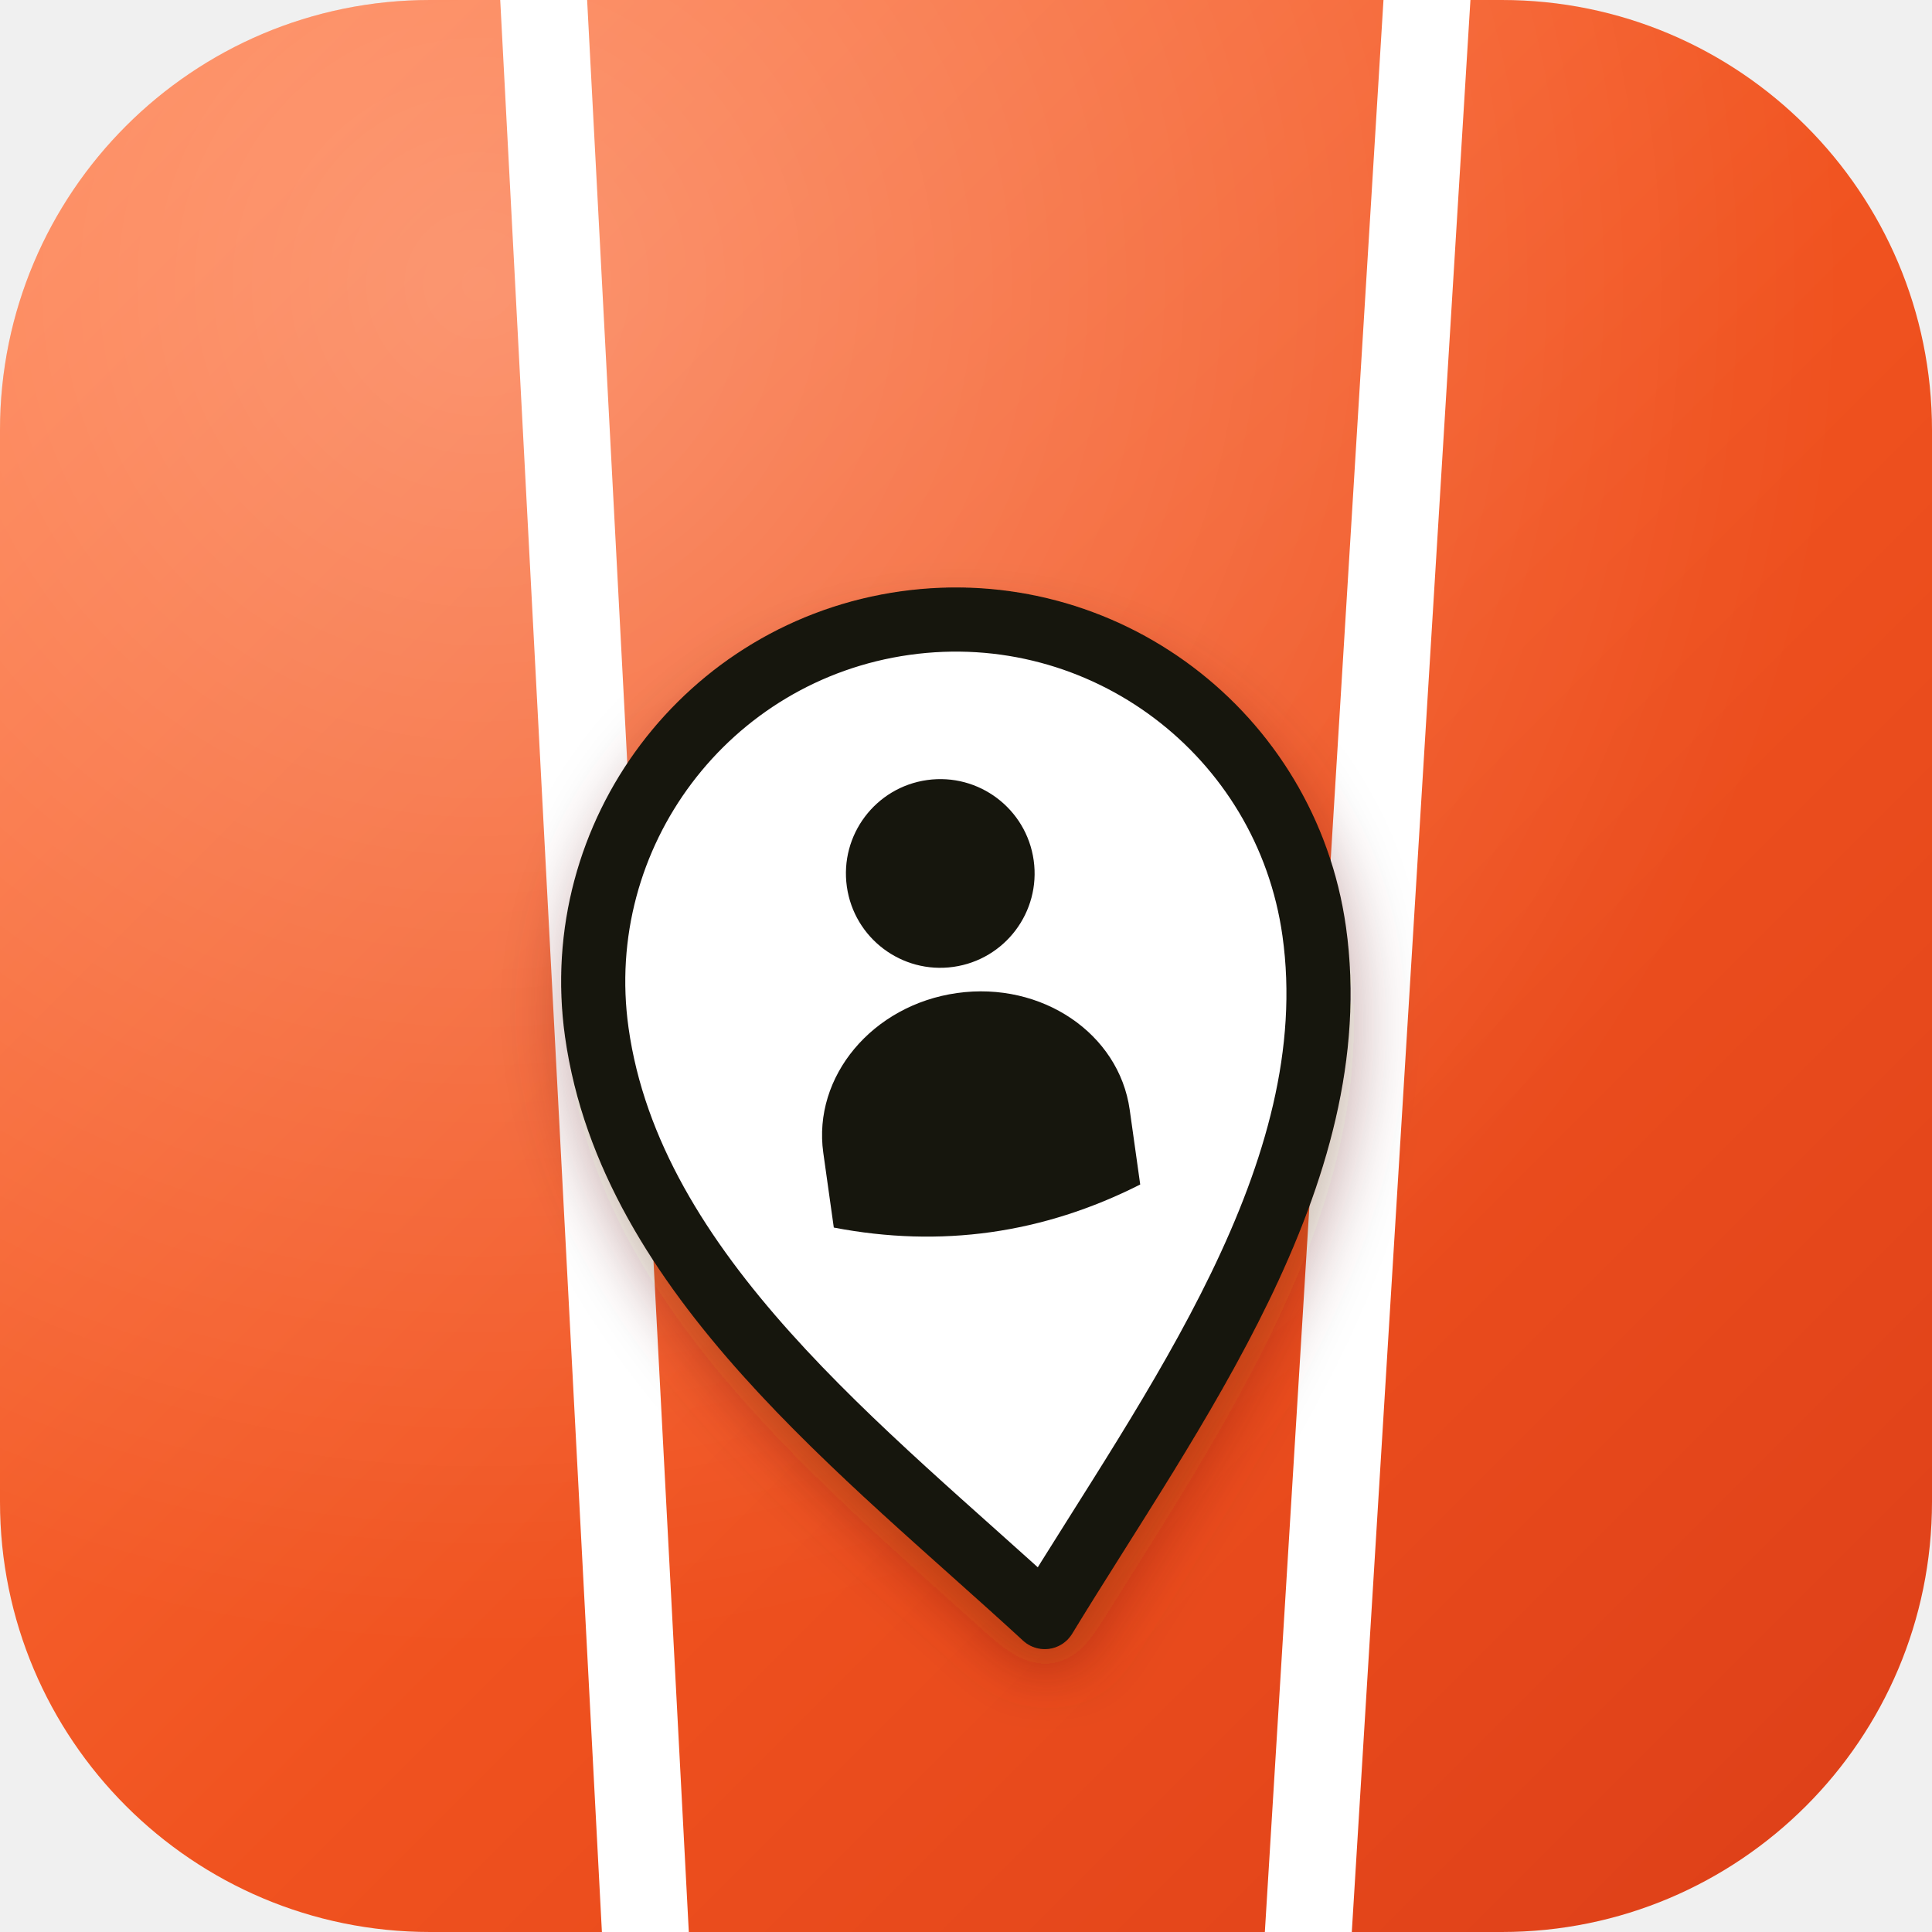
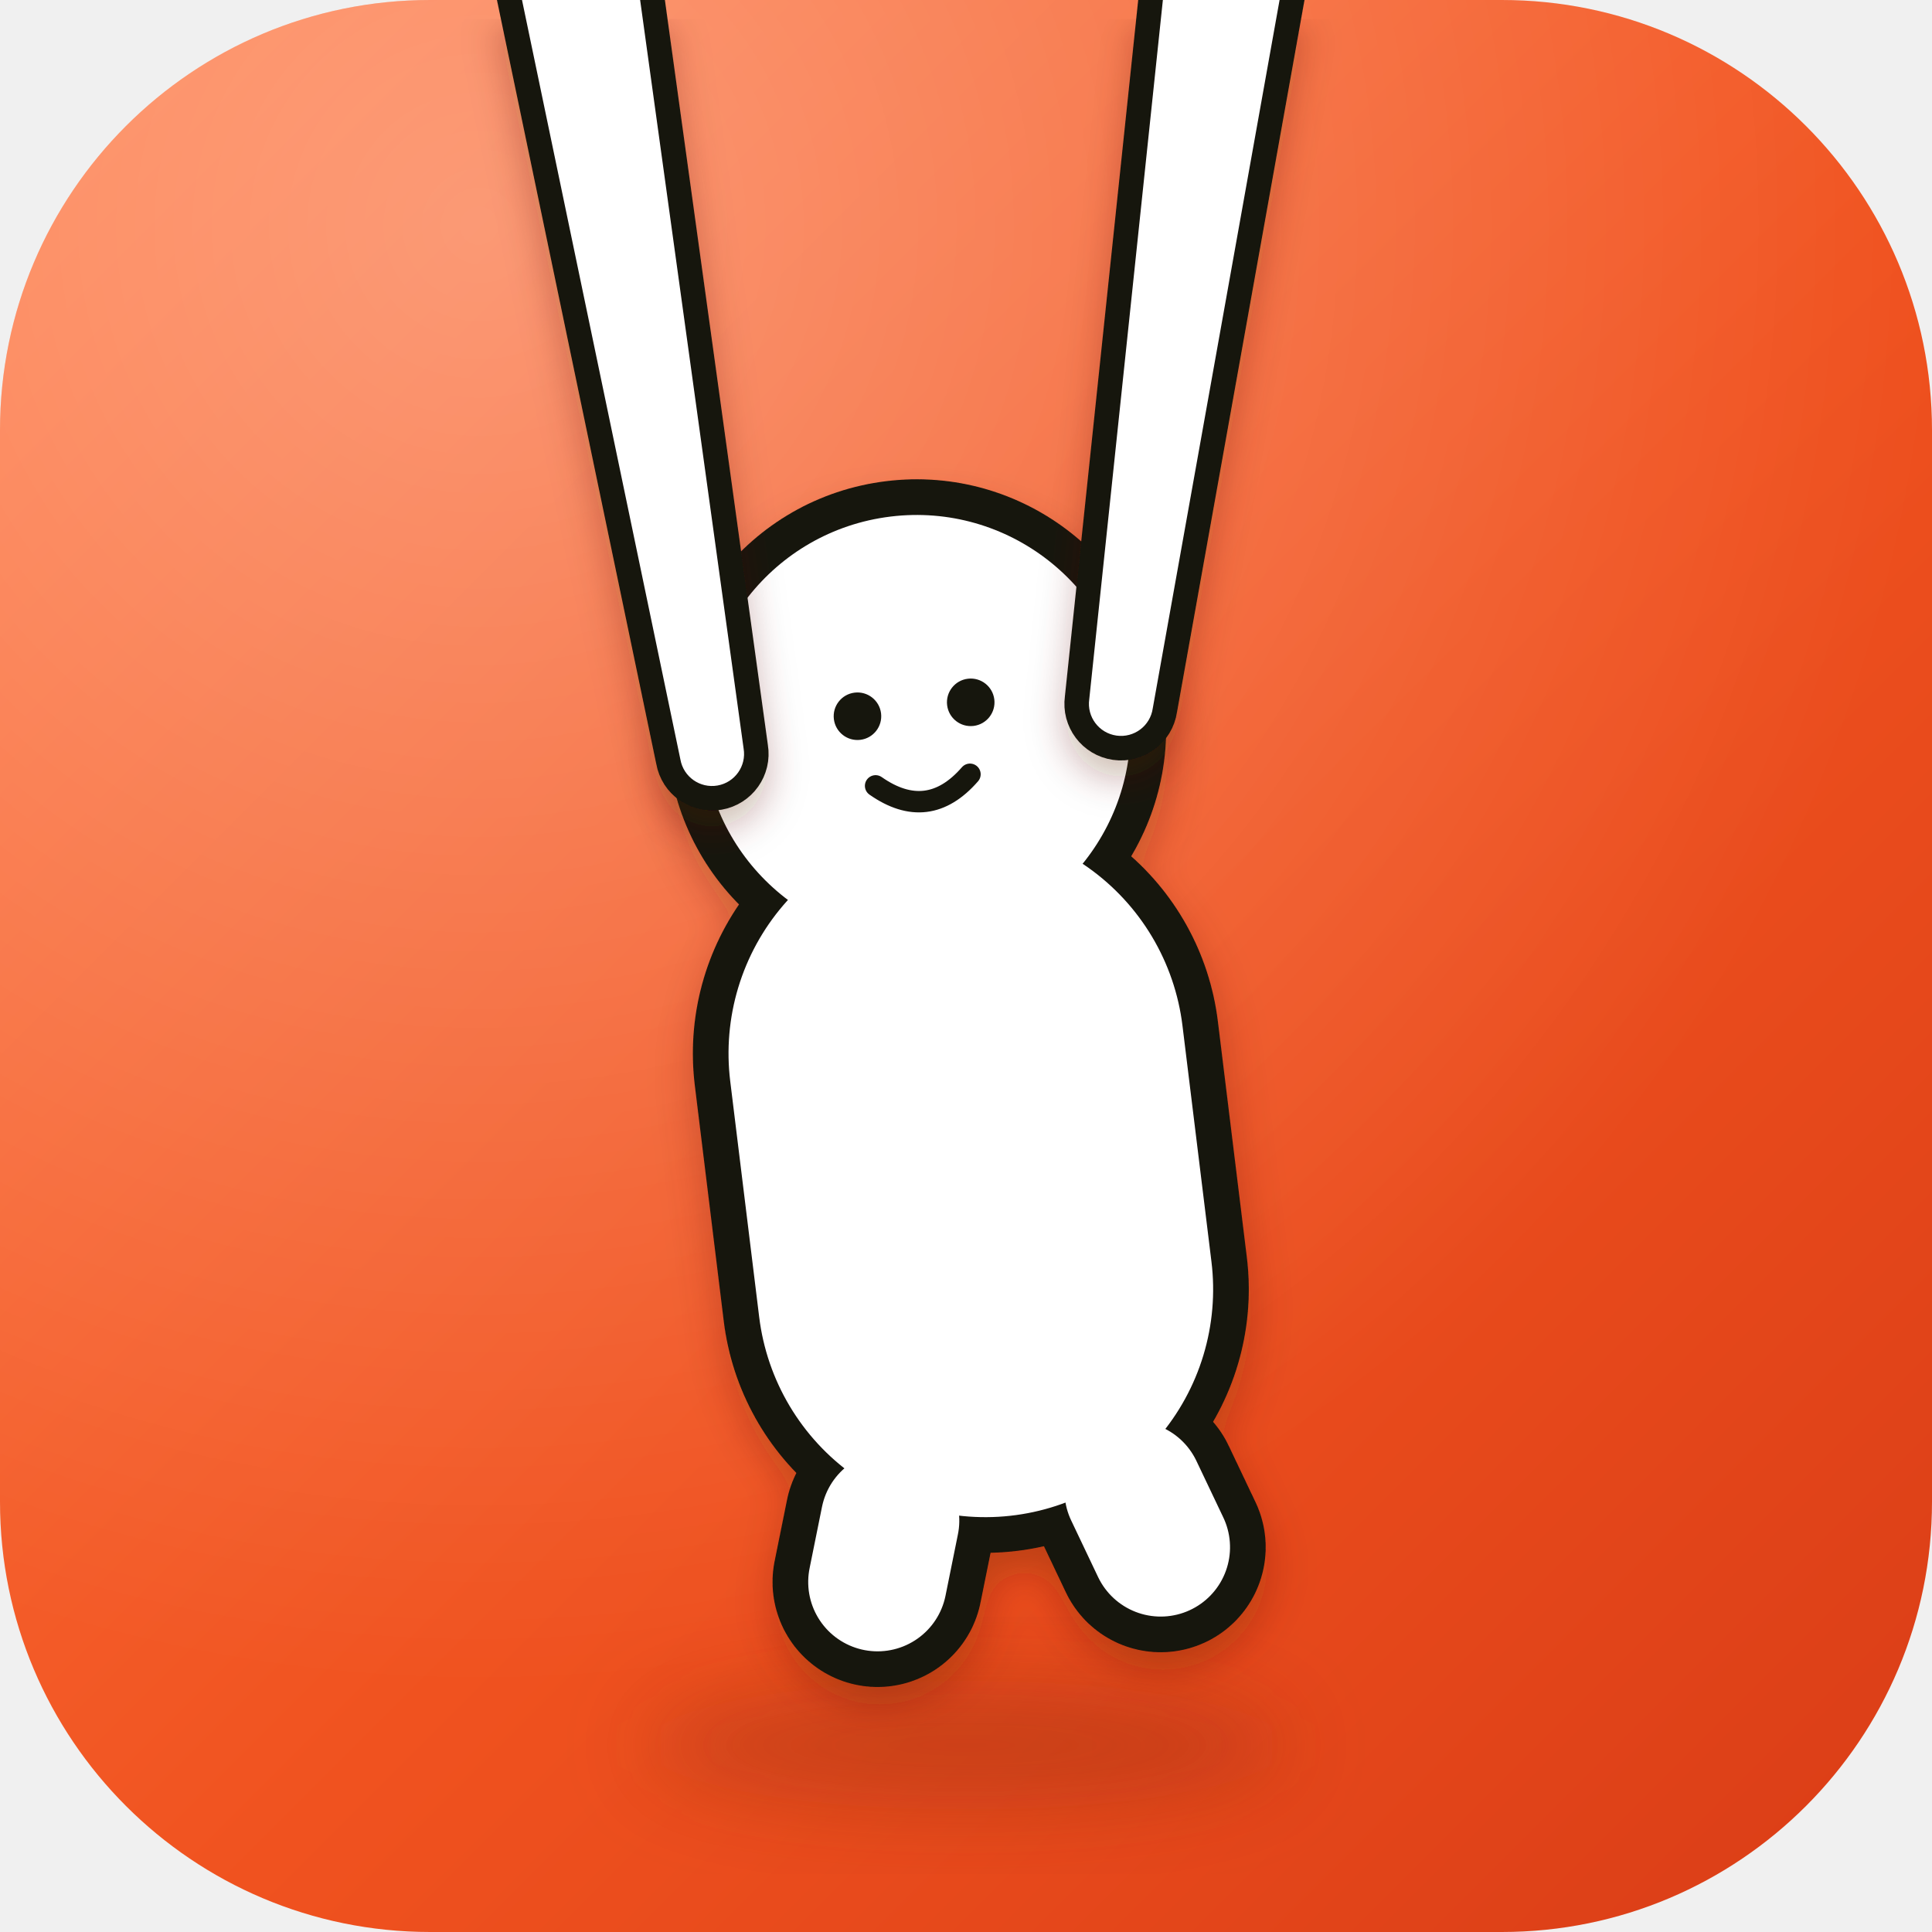
<svg xmlns="http://www.w3.org/2000/svg" viewBox="0 0 1024 1024" width="1024" height="1024">
  <defs>
    <linearGradient id="g4" x1="0" y1="0" x2="1" y2="1">
      <stop offset="0" stop-color="#FF7B47" />
      <stop offset=".55" stop-color="#F0521F" />
-       <stop offset="1" stop-color="#DC3E18" />
+       <stop offset="1" stop-color="#D93C16" />
    </linearGradient>
-     <radialGradient id="h4" cx=".25" cy=".15" r=".7">
-       <stop offset="0" stop-color="#fff" stop-opacity=".28" />
+     <radialGradient id="h4" cx=".25" cy=".12" r=".75">
+       <stop offset="0" stop-color="#fff" stop-opacity=".3" />
      <stop offset="1" stop-color="#fff" stop-opacity="0" />
    </radialGradient>
+     <linearGradient id="st4" x1="0" y1="0" x2="1" y2="0">
+       <stop offset="0" stop-color="#fff" />
+       <stop offset=".6" stop-color="#fff" />
+       <stop offset="1" stop-color="#FBE3D8" />
+     </linearGradient>
+     <filter id="b4" x="-50%" y="-50%" width="200%" height="200%">
+       <feGaussianBlur stdDeviation="22" />
+     </filter>
    <filter id="s4" x="-30%" y="-30%" width="160%" height="160%">
-       <feDropShadow dx="0" dy="16" stdDeviation="16" flood-color="#5a1a05" flood-opacity=".35" />
+       <feDropShadow dx="0" dy="10" stdDeviation="10" flood-color="#5a1a05" flood-opacity=".3" />
    </filter>
    <clipPath id="c4">
      <rect width="1024" height="1024" rx="228" />
    </clipPath>
  </defs>
  <rect width="1024" height="1024" rx="228" fill="url(#g4)" />
  <rect width="1024" height="1024" rx="228" fill="url(#h4)" />
  <g clip-path="url(#c4)">
-     <line x1="285" y1="-60" x2="345" y2="1080" stroke="#FFFFFF" stroke-width="46" stroke-linecap="round" />
-     <line x1="760" y1="-60" x2="690" y2="1080" stroke="#FFFFFF" stroke-width="46" stroke-linecap="round" />
-     <g filter="url(#s4)" transform="rotate(-8 512 560)">
-       <path d="M512 860 C430 760 320 650 320 520 A192 192 0 0 1 704 520 C704 650 594 760 512 860 Z" fill="#FFFFFF" stroke="#17130F" stroke-width="34" stroke-linejoin="round" />
-       <g fill="#17130F">
-         <circle cx="512" cy="462" r="50" />
-         <path d="M430 640 L430 600 A82 74 0 0 1 594 600 L594 640 Q512 668 430 640 Z" />
-       </g>
+     <ellipse cx="512" cy="925" rx="170" ry="34" fill="#7a2408" opacity=".28" filter="url(#b4)" />
+     <g filter="url(#s4)" transform="rotate(-7 512 600) translate(512 600) scale(1.05) translate(-512 -600)">
+       <path d="M512 560 L512 680" fill="none" stroke="#17130F" stroke-width="266" stroke-linecap="round" stroke-linejoin="round" />
+       <path d="M450 790 L440 820" fill="none" stroke="#17130F" stroke-width="106" stroke-linecap="round" stroke-linejoin="round" />
+       <path d="M574 790 L584 820" fill="none" stroke="#17130F" stroke-width="106" stroke-linecap="round" stroke-linejoin="round" />
+       <circle cx="512" cy="395" r="126" fill="#17130F" />
+       <path d="M512 560 L512 680" fill="none" stroke="#FFFFFF" stroke-width="230" stroke-linecap="round" stroke-linejoin="round" />
+       <path d="M450 790 L440 820" fill="none" stroke="#FFFFFF" stroke-width="70" stroke-linecap="round" stroke-linejoin="round" />
+       <path d="M574 790 L584 820" fill="none" stroke="#FFFFFF" stroke-width="70" stroke-linecap="round" stroke-linejoin="round" />
+       <circle cx="512" cy="395" r="108" fill="#FFFFFF" />
+       <circle cx="483.2" cy="385" r="12" fill="#17130F" />
+       <circle cx="540.8" cy="385" r="12" fill="#17130F" />
+       <path d="M488 421 Q512 442.6 536 421" fill="none" stroke="#17130F" stroke-width="10.8" stroke-linecap="round" />
+     </g>
+     <g filter="url(#s4)">
+       <path d="M629.501,-124.92 L577.322,370.657 A17 17 0 0 0 610.985,375.436 L698.806,-115.08 Z" fill="#FFFFFF" stroke="#17130F" stroke-width="26" stroke-linejoin="round" paint-order="stroke" />
+       <path d="M252.895,-114.027 L360.631,402.564 A17 17 0 0 0 394.132,396.762 L321.868,-125.973 Z" fill="#FFFFFF" stroke="#17130F" stroke-width="26" stroke-linejoin="round" paint-order="stroke" />
    </g>
  </g>
</svg>
